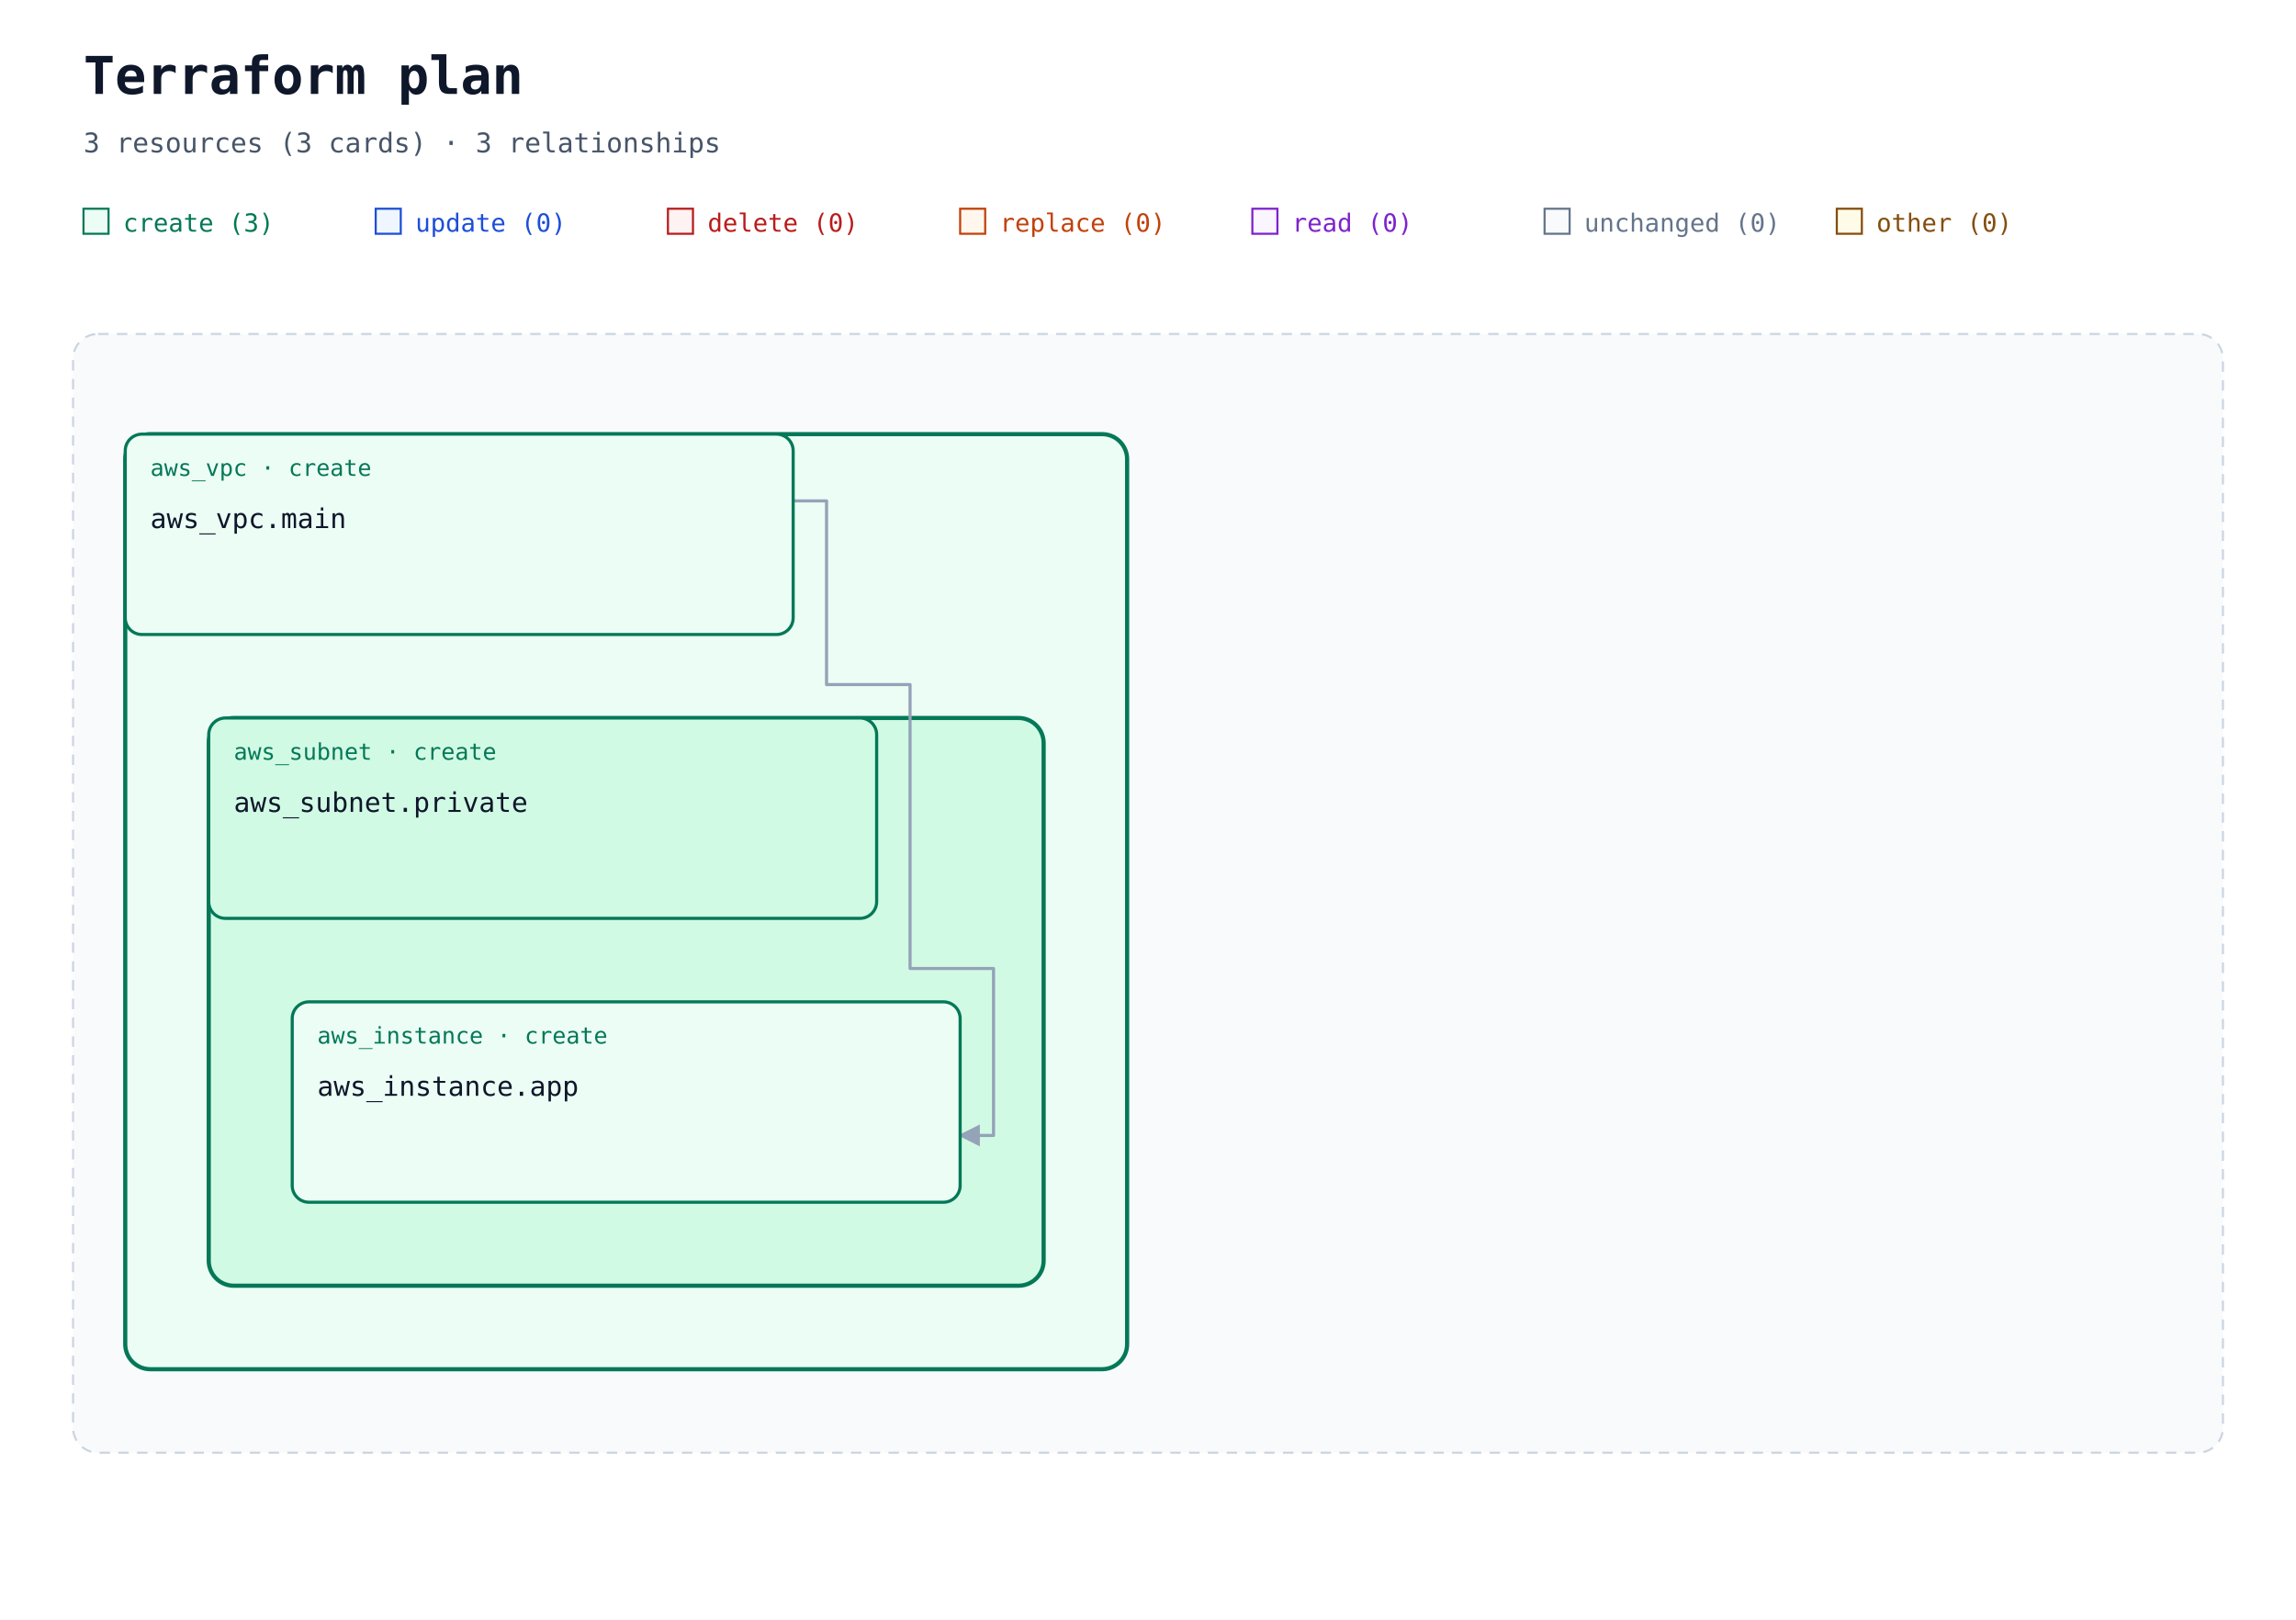
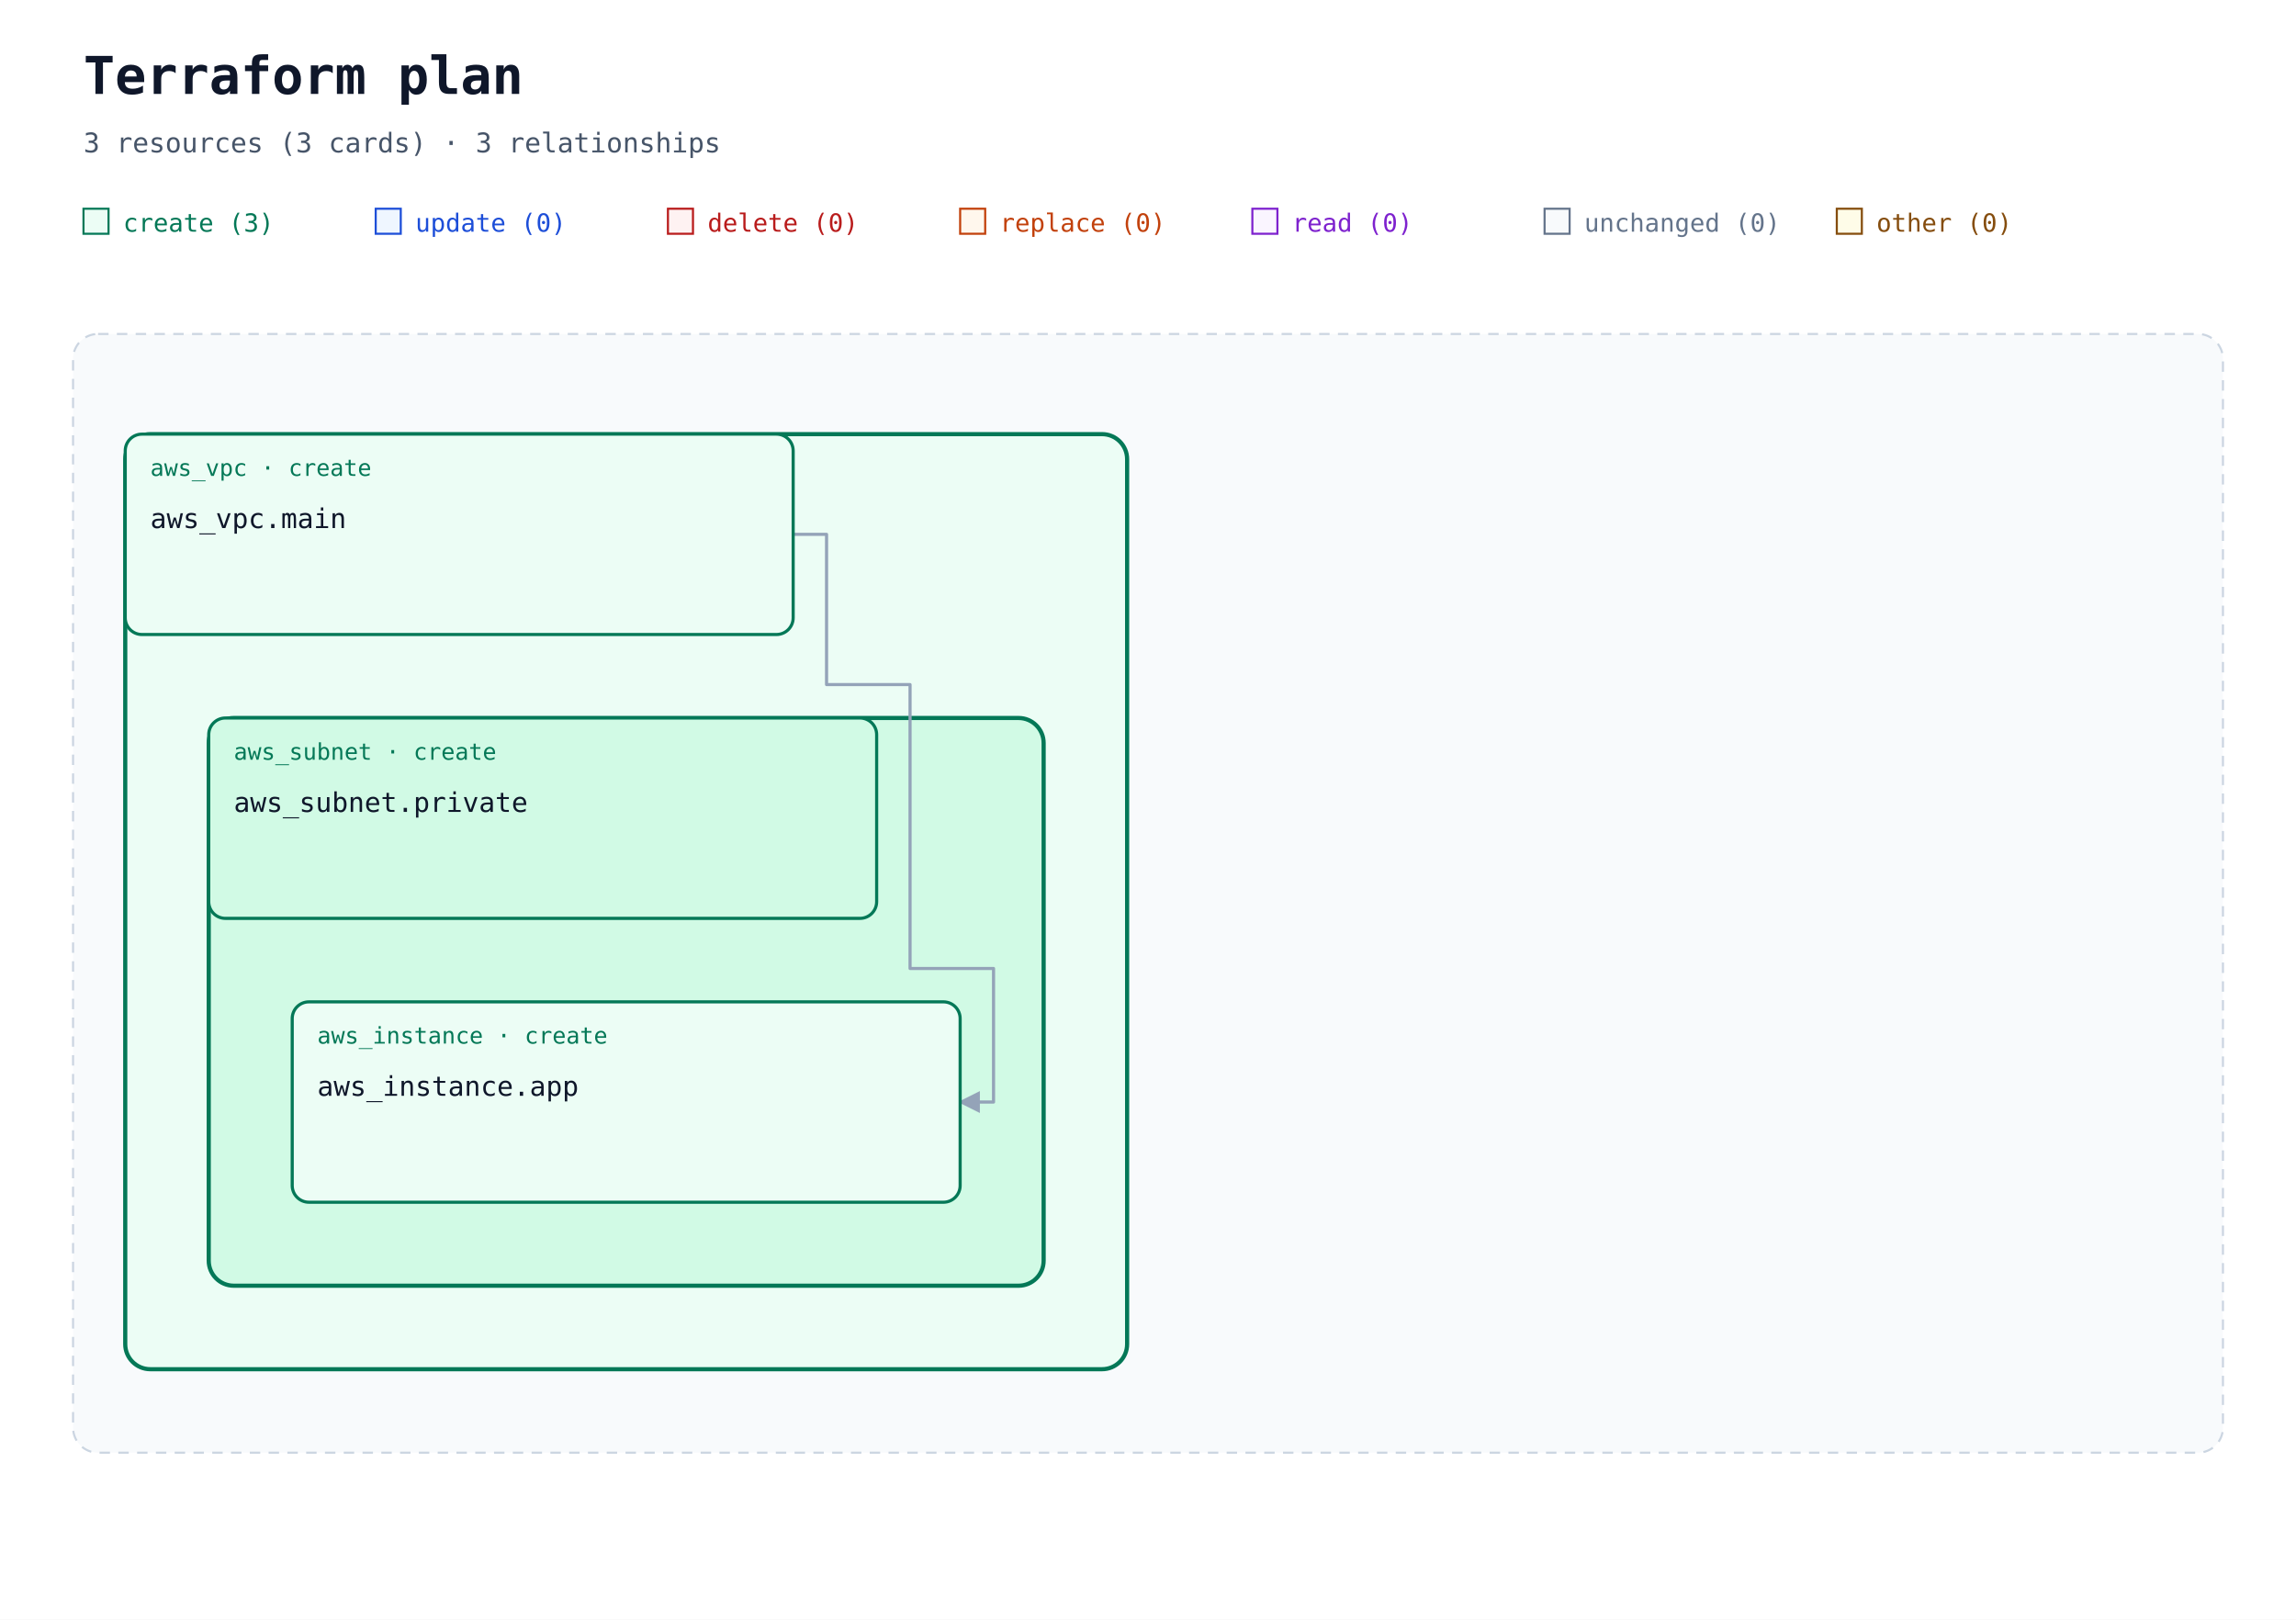
<svg xmlns="http://www.w3.org/2000/svg" width="1100" height="776" viewBox="0 0 1100 776" role="img" aria-labelledby="title description">
  <defs>
    <marker id="arrow" viewBox="0 0 10 10" refX="9" refY="5" markerWidth="7" markerHeight="7" orient="auto-start-reverse">
      <path d="M 0 0 L 10 5 L 0 10 z" fill="#94a3b8" />
    </marker>
  </defs>
  <rect width="100%" height="100%" fill="#ffffff" />
  <g font-family="ui-monospace, SFMono-Regular, Consolas, monospace">
    <text x="40" y="45" font-size="25" font-weight="700" fill="#0f172a">Terraform plan</text>
    <text x="40" y="73" font-size="13" fill="#475569">3 resources (3 cards) · 3 relationships</text>
    <rect x="40" y="100" width="12" height="12" fill="#ecfdf5" stroke="#047857" />
    <text x="59" y="111" font-size="12" fill="#047857">create (3)</text>
    <rect x="180" y="100" width="12" height="12" fill="#eff6ff" stroke="#1d4ed8" />
    <text x="199" y="111" font-size="12" fill="#1d4ed8">update (0)</text>
    <rect x="320" y="100" width="12" height="12" fill="#fef2f2" stroke="#b91c1c" />
    <text x="339" y="111" font-size="12" fill="#b91c1c">delete (0)</text>
    <rect x="460" y="100" width="12" height="12" fill="#fff7ed" stroke="#c2410c" />
    <text x="479" y="111" font-size="12" fill="#c2410c">replace (0)</text>
    <rect x="600" y="100" width="12" height="12" fill="#faf5ff" stroke="#7e22ce" />
    <text x="619" y="111" font-size="12" fill="#7e22ce">read (0)</text>
    <rect x="740" y="100" width="12" height="12" fill="#f8fafc" stroke="#64748b" />
    <text x="759" y="111" font-size="12" fill="#64748b">unchanged (0)</text>
    <rect x="880" y="100" width="12" height="12" fill="#fefce8" stroke="#854d0e" />
    <text x="899" y="111" font-size="12" fill="#854d0e">other (0)</text>
    <rect x="35" y="160" width="1030" height="536" rx="12" fill="#f8fafc" stroke="#cbd5e1" stroke-dasharray="5 4" />
    <text x="52" y="185" font-size="13" font-weight="700" fill="#475569" />
    <g data-container="resource-2">
      <rect x="60" y="208" width="480" height="448" rx="12" fill="#ecfdf5" stroke="#047857" stroke-width="2" />
    </g>
    <g data-container="resource-1">
      <rect x="100" y="344" width="400" height="272" rx="12" fill="#d1fae5" stroke="#047857" stroke-width="2" />
    </g>
    <g data-edge-kind="containment" data-parent="resource-1" data-child="resource-0" />
-     <path d="M 380 240 L 396 240 L 396 328 L 436 328 L 436 464 L 476 464 L 476 544 L 460 544 " fill="none" stroke="#94a3b8" stroke-width="1.5" stroke-linejoin="round" marker-end="url(#arrow)" />
+     <path d="M 380 256 L 396 256 L 396 328 L 436 328 L 436 464 L 476 464 L 476 528 L 460 528 " fill="none" stroke="#94a3b8" stroke-width="1.5" stroke-linejoin="round" marker-end="url(#arrow)" />
    <g data-edge-kind="containment" data-parent="resource-2" data-child="resource-1" />
    <g id="resource-0">
      <rect x="140" y="480" width="320" height="96" rx="8" fill="#ecfdf5" stroke="#047857" stroke-width="1.5" />
      <text x="152" y="500" font-size="11" fill="#047857">aws_instance · create</text>
      <text x="152" y="525" font-size="13" fill="#0f172a">aws_instance.app</text>
      <text x="152" y="564" font-size="10" fill="#64748b" />
    </g>
    <g id="resource-1">
      <rect x="100" y="344" width="320" height="96" rx="8" fill="#d1fae5" stroke="#047857" stroke-width="1.5" />
      <text x="112" y="364" font-size="11" fill="#047857">aws_subnet · create</text>
      <text x="112" y="389" font-size="13" fill="#0f172a">aws_subnet.private</text>
      <text x="112" y="428" font-size="10" fill="#64748b" />
    </g>
    <g id="resource-2">
      <rect x="60" y="208" width="320" height="96" rx="8" fill="#ecfdf5" stroke="#047857" stroke-width="1.5" />
      <text x="72" y="228" font-size="11" fill="#047857">aws_vpc · create</text>
      <text x="72" y="253" font-size="13" fill="#0f172a">aws_vpc.main</text>
      <text x="72" y="292" font-size="10" fill="#64748b" />
    </g>
  </g>
</svg>
